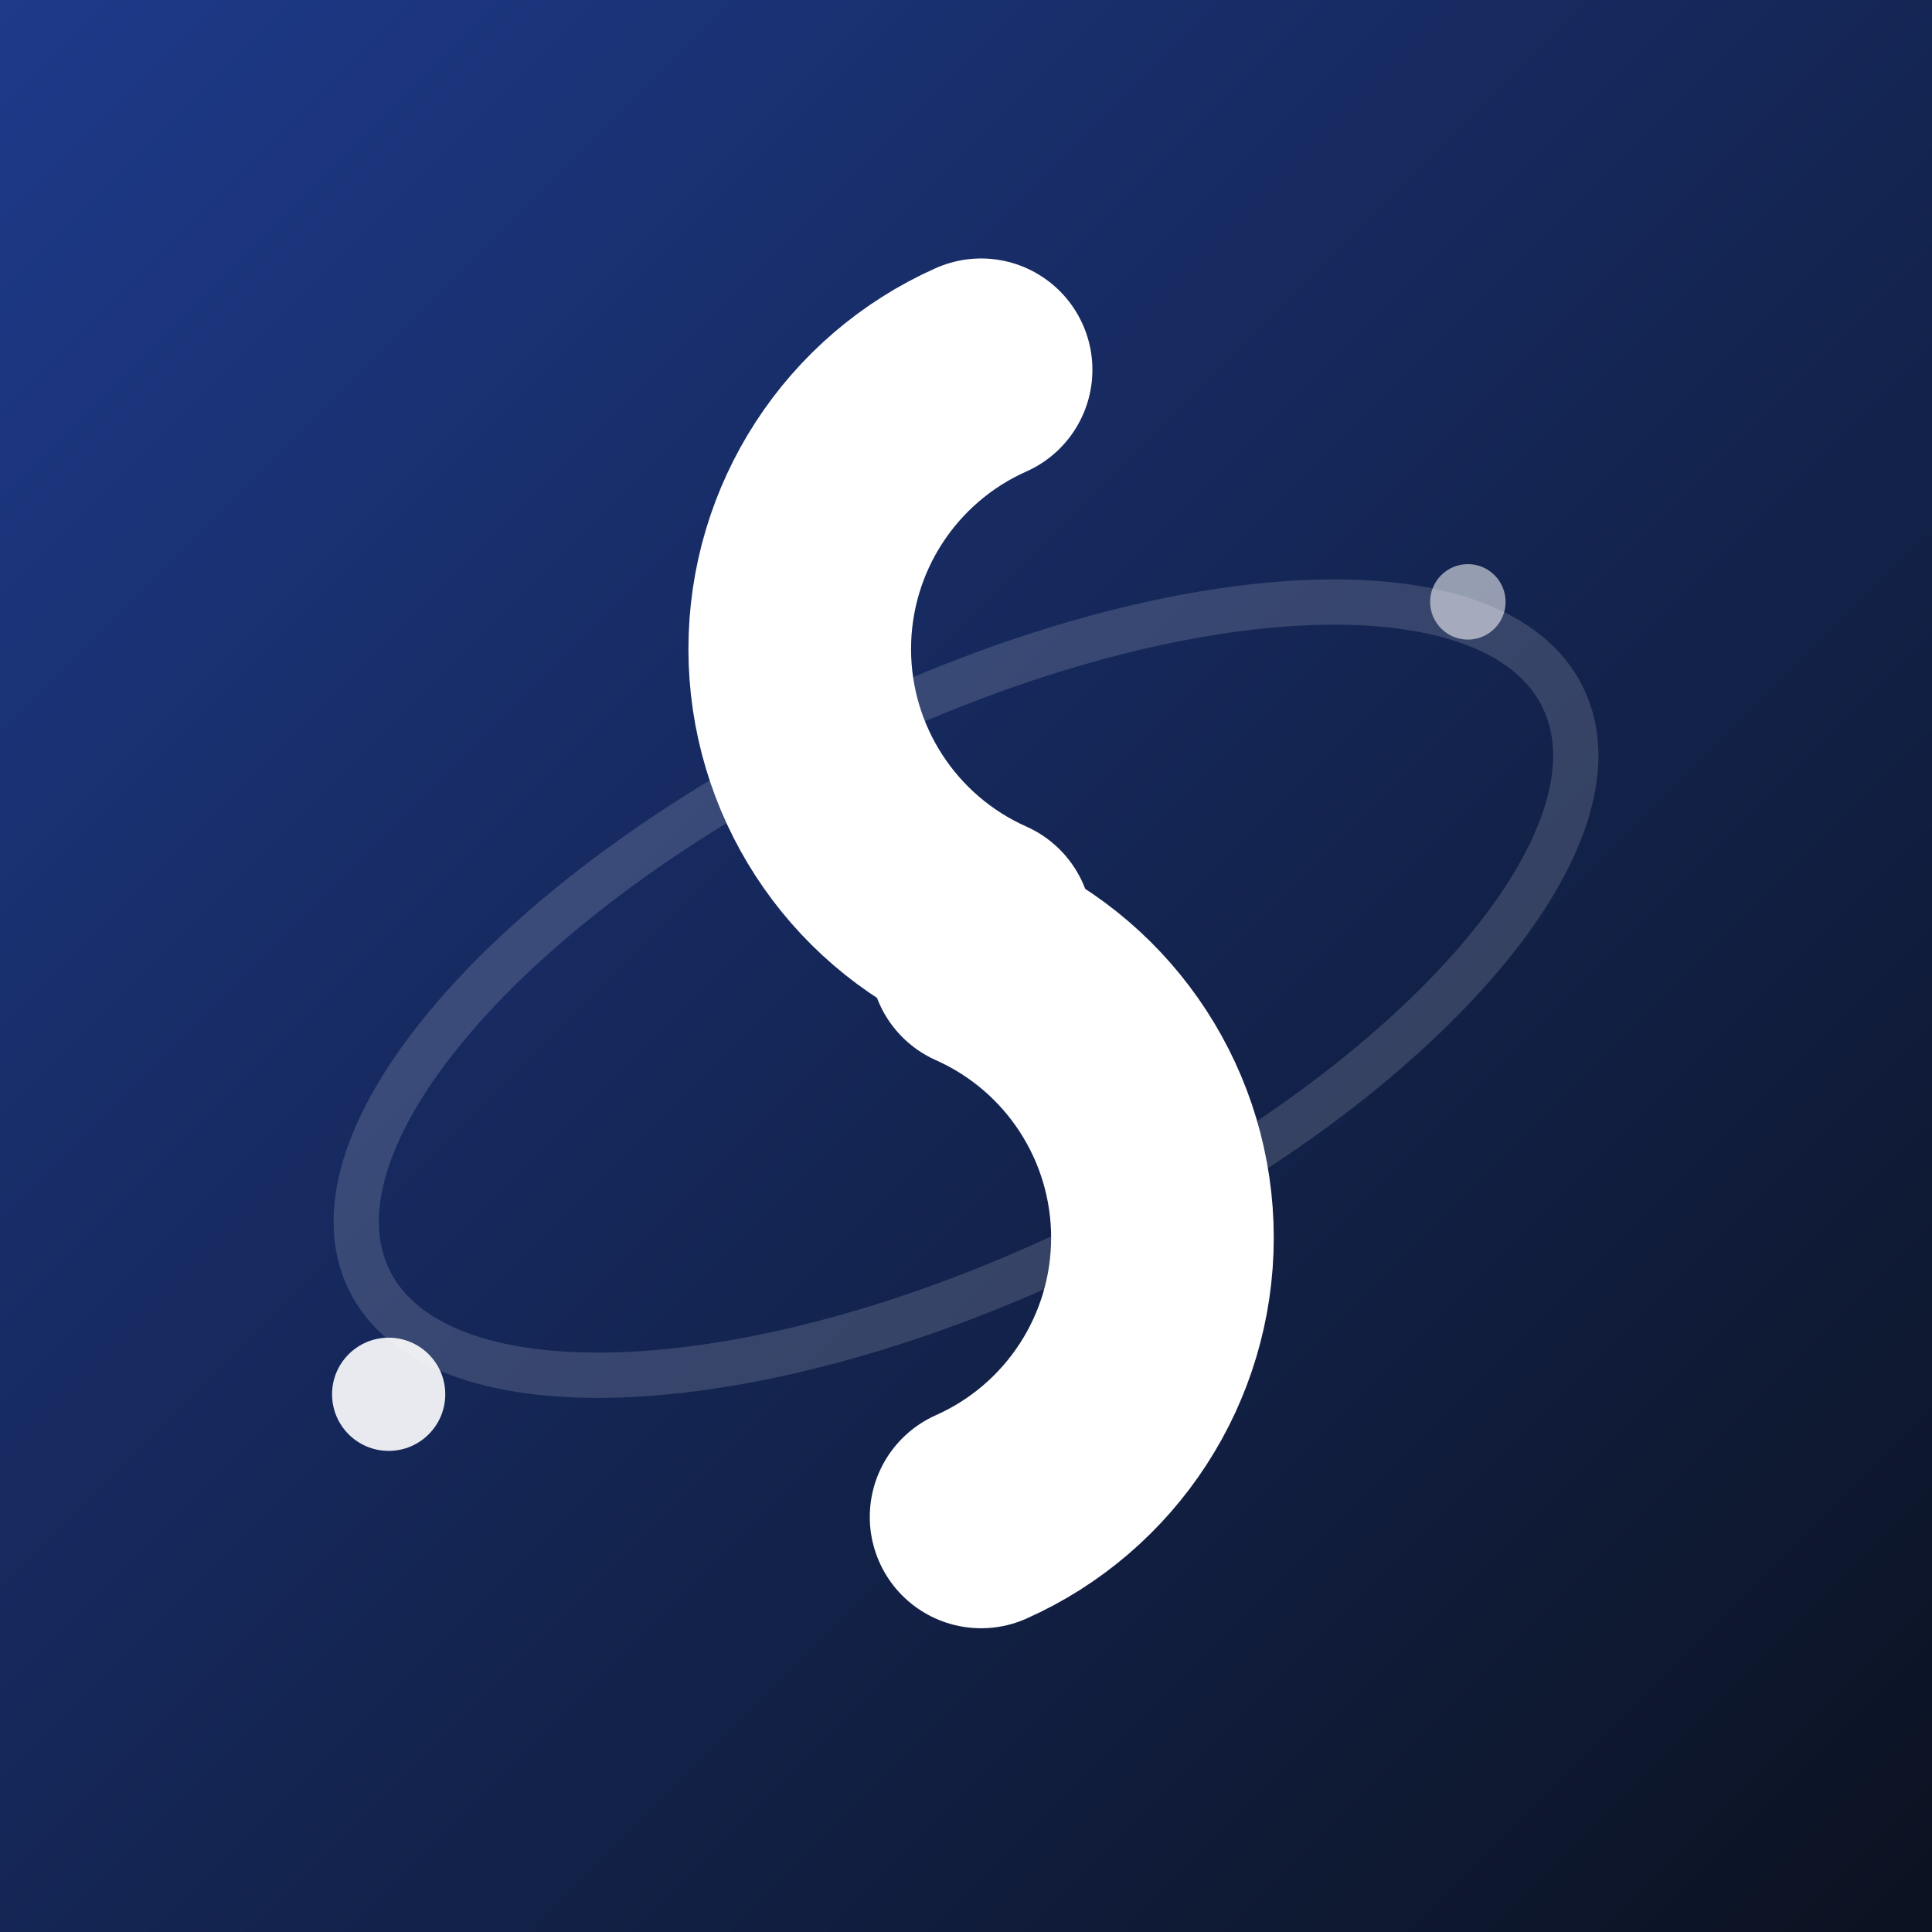
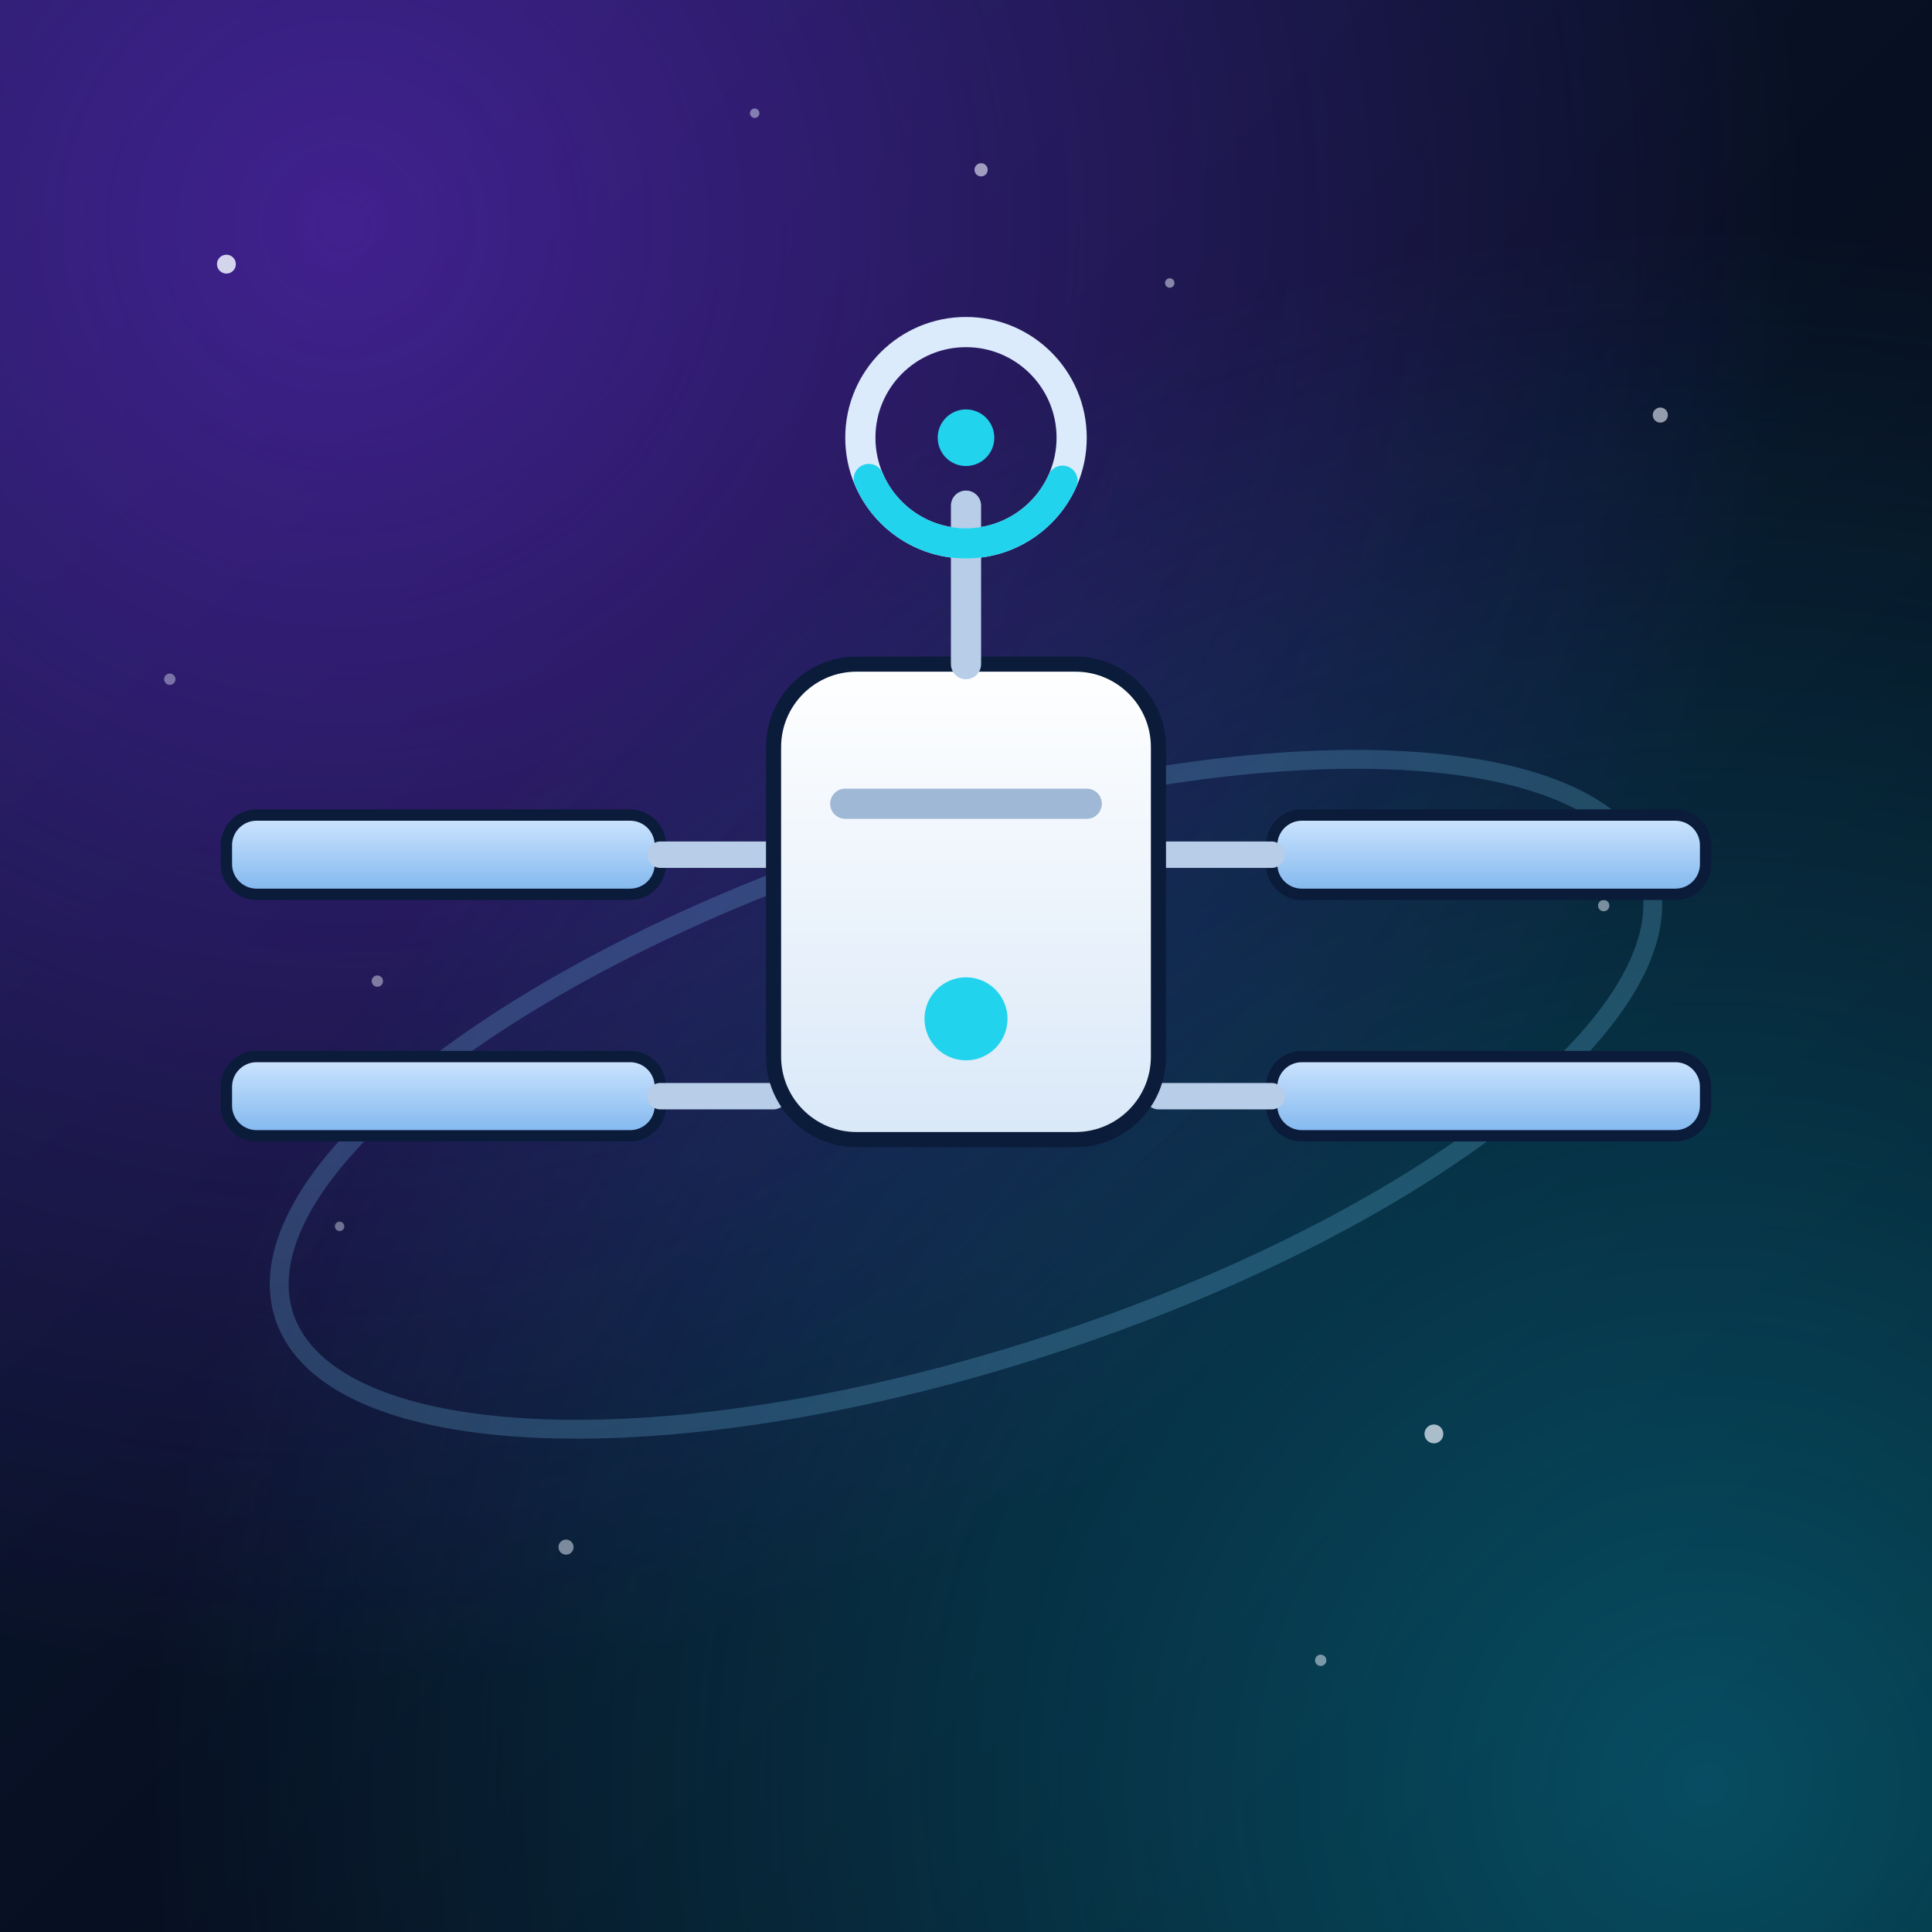
<svg xmlns="http://www.w3.org/2000/svg" viewBox="0 0 1024 1024">
  <defs>
    <linearGradient id="bg" x1="0" y1="0" x2="1" y2="1">
-       <stop offset="0" stop-color="#1e3a8a" />
-       <stop offset="1" stop-color="#0b1220" />
+       <stop offset="0" stop-color="#0b1b3a" />
+       <stop offset="1" stop-color="#04060c" />
+     </linearGradient>
+     <radialGradient id="nebula1" cx="0.18" cy="0.12" r="0.75">
+       <stop offset="0" stop-color="#6d28d9" stop-opacity="0.55" />
+       <stop offset="1" stop-color="#6d28d9" stop-opacity="0" />
+     </radialGradient>
+     <radialGradient id="nebula2" cx="0.88" cy="0.92" r="0.8">
+       <stop offset="0" stop-color="#0891b2" stop-opacity="0.5" />
+       <stop offset="1" stop-color="#0891b2" stop-opacity="0" />
+     </radialGradient>
+     <linearGradient id="panel" x1="0" y1="0" x2="0" y2="1">
+       <stop offset="0" stop-color="#cfe6ff" />
+       <stop offset="1" stop-color="#7fb6ee" />
+     </linearGradient>
+     <linearGradient id="body" x1="0" y1="0" x2="0" y2="1">
+       <stop offset="0" stop-color="#ffffff" />
+       <stop offset="1" stop-color="#d9e8f8" />
    </linearGradient>
  </defs>
  <rect width="1024" height="1024" fill="url(#bg)" />
-   <ellipse cx="512" cy="524" rx="352" ry="150" fill="none" stroke="#ffffff" stroke-opacity="0.15" stroke-width="24" transform="rotate(-26 512 524)" />
-   <path d="M 520 196 A 162 162 0 0 0 520 492" fill="none" stroke="#ffffff" stroke-width="118" stroke-linecap="round" />
-   <path d="M 520 508 A 162 162 0 0 1 520 804" fill="none" stroke="#ffffff" stroke-width="118" stroke-linecap="round" />
-   <circle cx="206" cy="739" r="30" fill="#ffffff" fill-opacity="0.9" />
-   <circle cx="778" cy="319" r="20" fill="#ffffff" fill-opacity="0.55" />
+   <rect width="1024" height="1024" fill="url(#nebula1)" />
+   <rect width="1024" height="1024" fill="url(#nebula2)" />
+   <g fill="#eef4ff">
+     <circle cx="120" cy="140" r="5" opacity="0.85" />
+     <circle cx="880" cy="220" r="4" opacity="0.6" />
+     <circle cx="300" cy="820" r="4" opacity="0.5" />
+     <circle cx="760" cy="760" r="5" opacity="0.7" />
+     <circle cx="200" cy="520" r="3" opacity="0.45" />
+     <circle cx="850" cy="480" r="3" opacity="0.5" />
+     <circle cx="520" cy="90" r="3.5" opacity="0.6" />
+     <circle cx="90" cy="360" r="3" opacity="0.4" />
+     <circle cx="620" cy="150" r="2.5" opacity="0.5" />
+     <circle cx="400" cy="60" r="2.5" opacity="0.45" />
+     <circle cx="700" cy="880" r="3" opacity="0.5" />
+     <circle cx="180" cy="650" r="2.5" opacity="0.4" />
+   </g>
+   <ellipse cx="512" cy="580" rx="380" ry="140" fill="none" stroke="#7dd3fc" stroke-opacity="0.22" stroke-width="10" transform="rotate(-18 512 580)" />
+   <rect x="120" y="432" width="230" height="42" rx="16" fill="url(#panel)" stroke="#0b1b3a" stroke-width="6" />
+   <rect x="120" y="560" width="230" height="42" rx="16" fill="url(#panel)" stroke="#0b1b3a" stroke-width="6" />
+   <rect x="674" y="432" width="230" height="42" rx="16" fill="url(#panel)" stroke="#0b1b3a" stroke-width="6" />
+   <rect x="674" y="560" width="230" height="42" rx="16" fill="url(#panel)" stroke="#0b1b3a" stroke-width="6" />
+   <g stroke="#b7cde8" stroke-width="14" stroke-linecap="round">
+     <path d="M350 453 H410" />
+     <path d="M350 581 H410" />
+     <path d="M614 453 H674" />
+     <path d="M614 581 H674" />
+   </g>
+   <rect x="410" y="352" width="204" height="252" rx="44" fill="url(#body)" stroke="#0b1b3a" stroke-width="8" />
+   <rect x="440" y="418" width="144" height="16" rx="8" fill="#9fb8d6" />
+   <circle cx="512" cy="540" r="22" fill="#22d3ee" />
+   <path d="M512 352 V268" stroke="#b7cde8" stroke-width="16" stroke-linecap="round" />
+   <circle cx="512" cy="232" r="56" fill="none" stroke="#dcebfb" stroke-width="16" />
+   <circle cx="512" cy="232" r="56" fill="none" stroke="#22d3ee" stroke-width="16" stroke-dasharray="130 240" stroke-linecap="round" transform="rotate(24 512 232)" />
+   <circle cx="512" cy="232" r="15" fill="#22d3ee" />
</svg>
